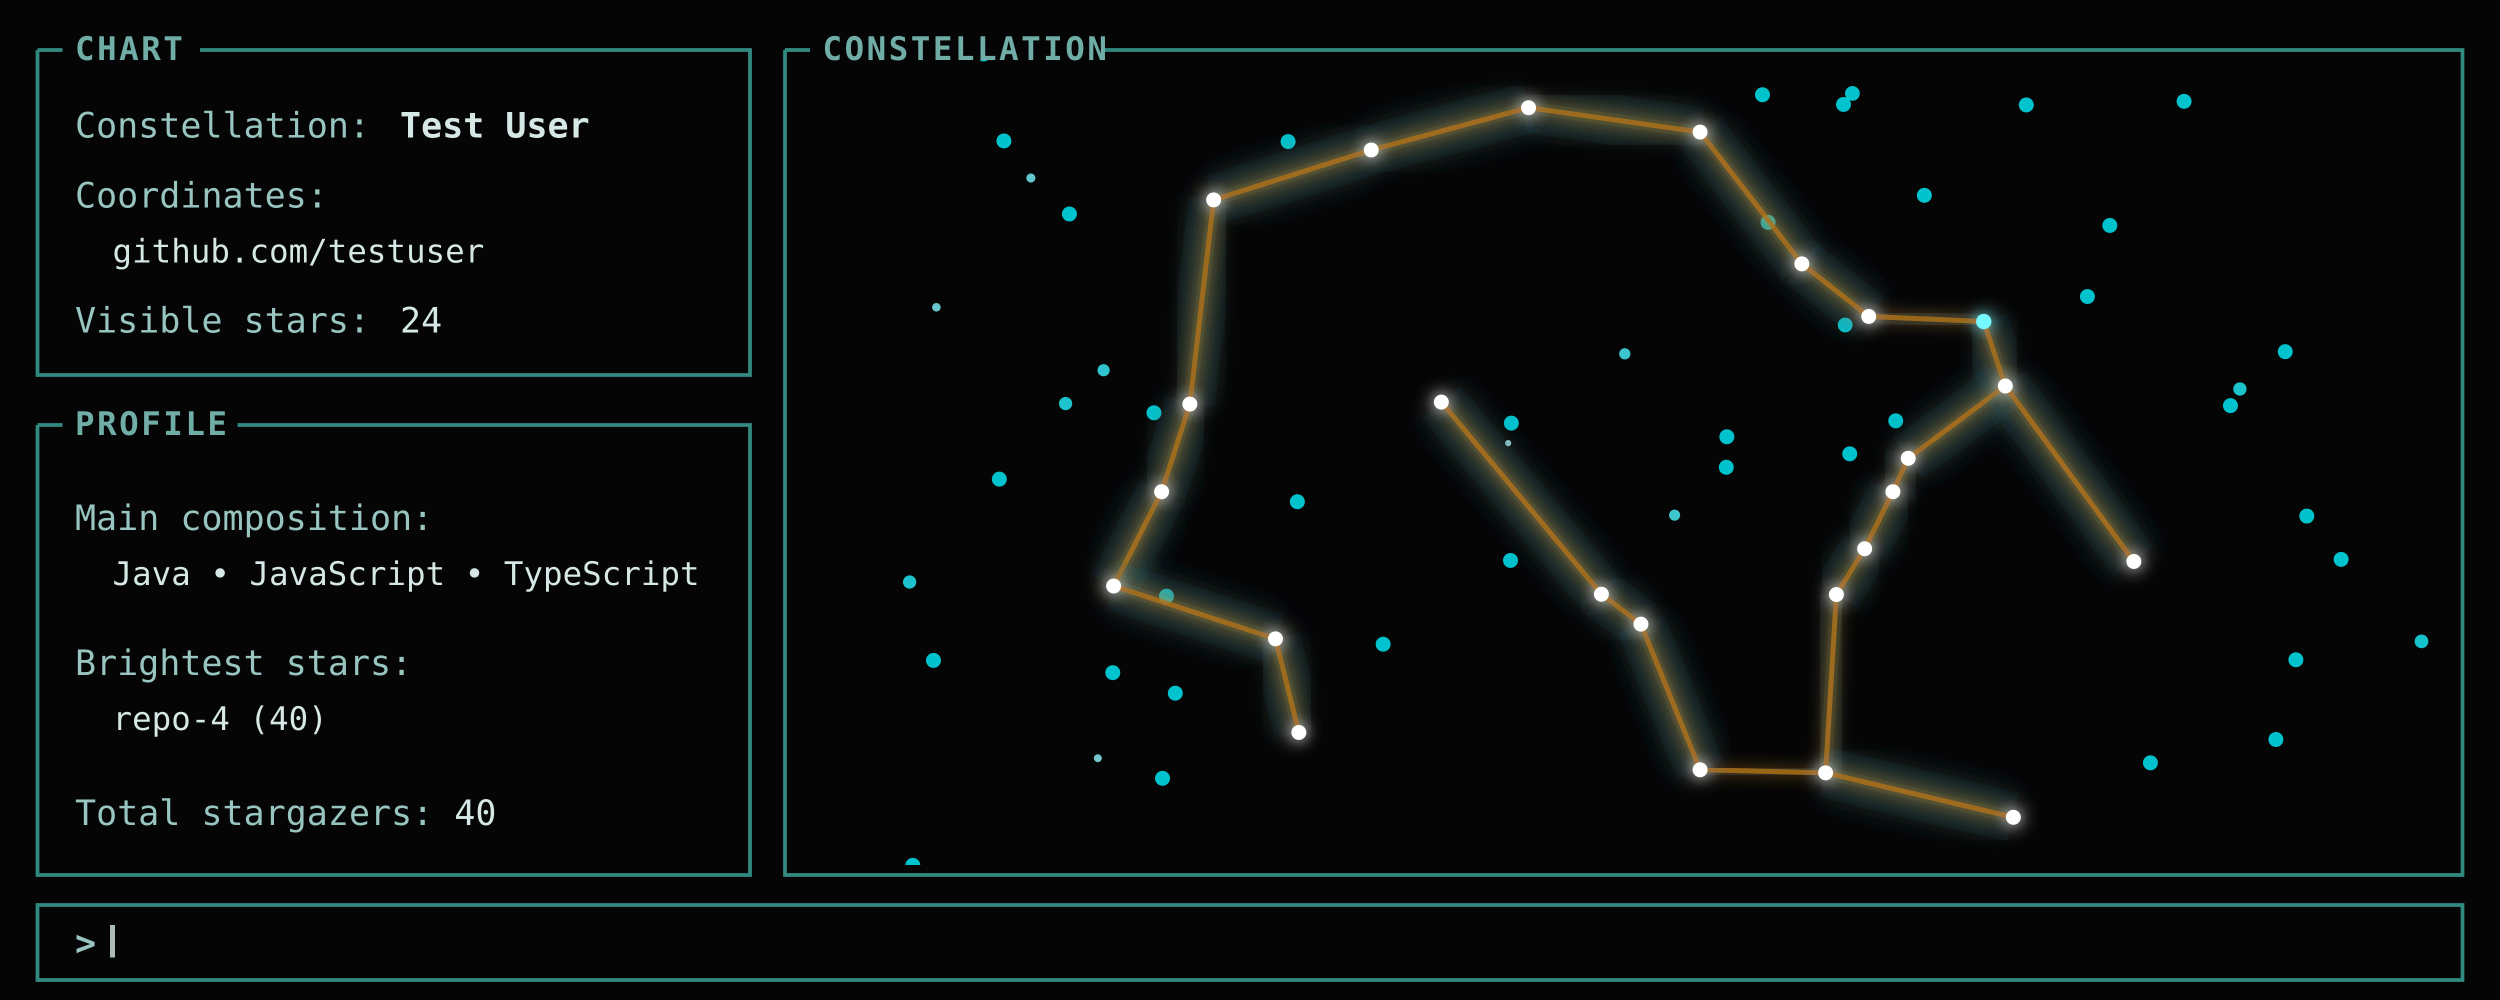
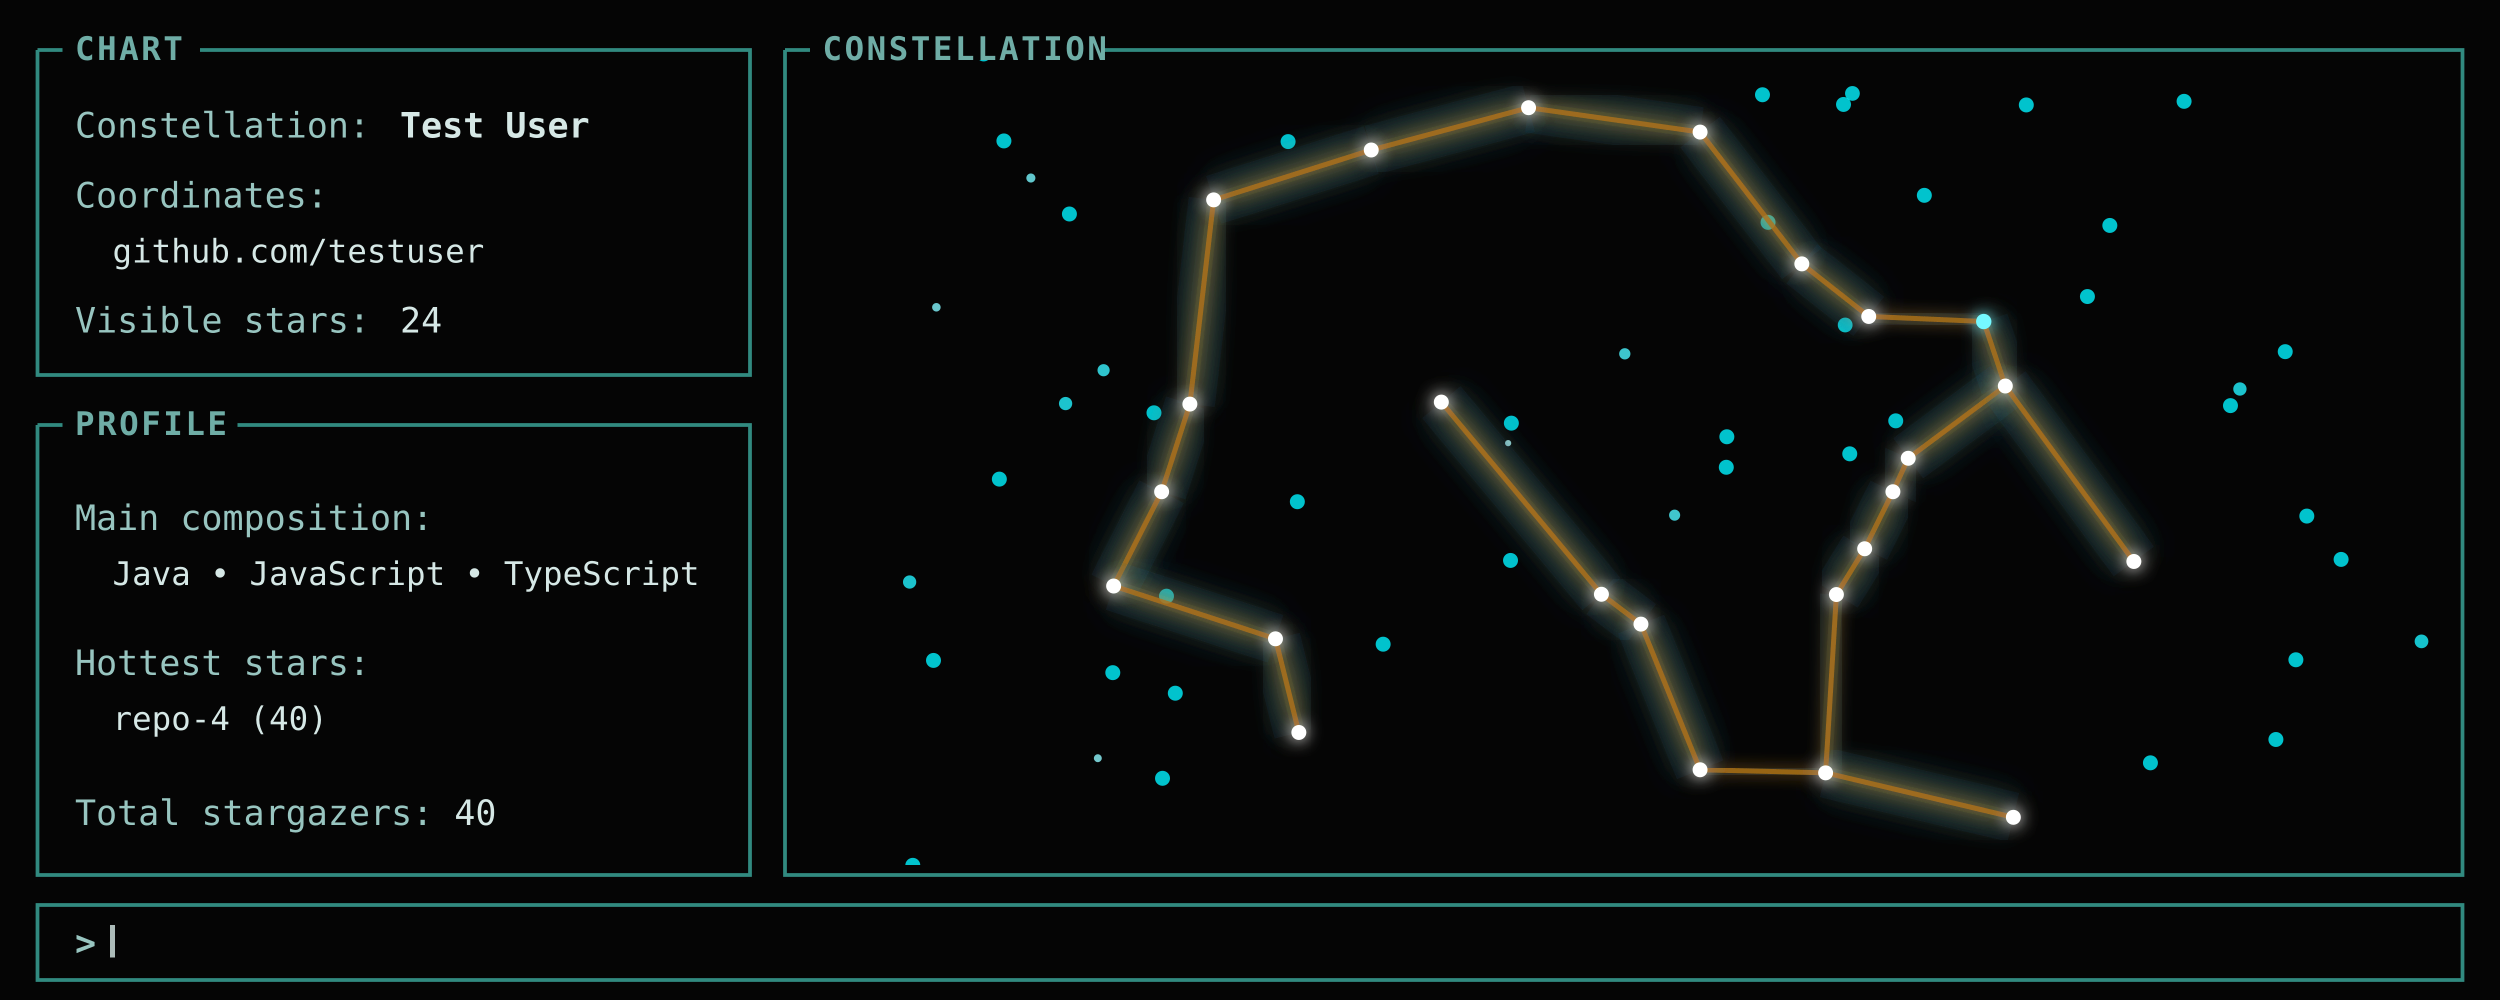
<svg xmlns="http://www.w3.org/2000/svg" width="1000" height="400" viewBox="0 0 1000 400">
  <style>
                body {
                    background: #050505;
                    display: flex;
                    align-items: center;
                    justify-content: center;
                    height: 100vh;
                    margin: 0;
                    overflow: hidden;
                }

                .canvas-wrapper {
                    filter: drop-shadow(0 0 12px rgba(0, 242, 255, 0.5));
                    display: flex;
                    align-items: center;
                    justify-content: center;
                    border: solid white 0.5px;
                }

                svg {
                    width: 100%;
                    height: 100%;
                    display: block;
                }

                @keyframes wobbleRotate {
                    0% {
                        transform: rotate(0deg) scale(1);
                    }

                    25% {
                        transform: rotate(90deg) scale(1.02) skewX(1deg);
                    }

                    50% {
                        transform: rotate(180deg) scale(1);
                    }

                    75% {
                        transform: rotate(270deg) scale(0.98) skewX(-1deg);
                    }

                    100% {
                        transform: rotate(360deg) scale(1);
                    }
                }

                .tui-border { stroke: #318a80; stroke-width: 1.5; fill: none; }
                .tui-header { fill: #6fada6; font-size: 13px; font-weight: bold; letter-spacing: 1px; font-family: Consolas; }
                .label { fill: #98c5c0; font-size: 14px; font-family: Consolas; }
                .value { fill: #d6e8e6; font-size: 14px; font-family: Consolas; }
                .value-indent { fill: #d6e8e6; font-size: 13px; font-family: Consolas; }
            </style>
  <defs>
    <filter id="neonGlow">
      <feGaussianBlur stdDeviation="3" result="blur" />
      <feComposite in="SourceGraphic" in2="blur" operator="over" />
    </filter>
    <filter id="lineGlow" x="-20%" y="-20%" width="140%" height="140%">
      <feGaussianBlur stdDeviation="3" result="blur" />
      <feComposite in="SourceGraphic" in2="blur" operator="over" />
    </filter>
    <filter id="secondLangGlow" x="-50%" y="-50%" width="200%" height="200%">
      <feGaussianBlur stdDeviation="6" result="blur" />
      <feFlood flood-color="#f1e05a" result="color" />
      <feComposite in="color" in2="blur" operator="in" result="glow" />
      <feMerge>
        <feMergeNode in="glow" />
        <feMergeNode in="SourceGraphic" />
      </feMerge>
    </filter>
    <filter id="thirdLangGlow" x="-50%" y="-50%" width="200%" height="200%">
      <feGaussianBlur stdDeviation="6" result="blur" />
      <feFlood flood-color="#3178c6" result="color" />
      <feComposite in="color" in2="blur" operator="in" result="glow" />
      <feMerge>
        <feMergeNode in="glow" />
        <feMergeNode in="SourceGraphic" />
      </feMerge>
    </filter>
    <filter id="softGlow" x="-50%" y="-50%" width="200%" height="200%">
      <feGaussianBlur stdDeviation="6" result="blur" />
      <feFlood flood-color="#b07219" result="color" />
      <feComposite in="color" in2="blur" operator="in" result="softGlow" />
      <feMerge>
        <feMergeNode in="softGlow" />
        <feMergeNode in="SourceGraphic" />
      </feMerge>
    </filter>
    <clipPath id="viewportClip">
      <rect x="318" y="24" width="663" height="322" rx="4" ry="4" />
    </clipPath>
  </defs>
  <rect width="1000" height="400" fill="#050505" />
  <g clip-path="url(#viewportClip)">
    <g id="starfield">
      <circle cx="737.407" cy="41.778" r="3" fill="rgb(0, 242, 255)" opacity="0.8">
        <animate attributeName="opacity" values="0.1;0.7;0.1" dur="4.551s" repeatCount="indefinite" />
      </circle>
      <circle cx="295.469" cy="337.65" r="3" fill="rgb(0, 242, 255)" opacity="0.8">
        <animate attributeName="opacity" values="0.1;0.7;0.1" dur="2.338s" repeatCount="indefinite" />
      </circle>
      <circle cx="445.121" cy="269.064" r="3" fill="rgb(0, 242, 255)" opacity="0.8">
        <animate attributeName="opacity" values="0.1;0.7;0.1" dur="2.59s" repeatCount="indefinite" />
      </circle>
      <circle cx="17.195" cy="51.151" r="2.363" fill="rgb(64, 245, 255)" opacity="0.8">
        <animate attributeName="opacity" values="0.1;0.7;0.1" dur="3.423s" repeatCount="indefinite" />
      </circle>
      <circle cx="202.312" cy="54.775" r="3" fill="rgb(0, 242, 255)" opacity="0.8">
        <animate attributeName="opacity" values="0.1;0.7;0.1" dur="4.64s" repeatCount="indefinite" />
      </circle>
      <circle cx="413.249" cy="370.766" r="3" fill="rgb(0, 242, 255)" opacity="0.8">
        <animate attributeName="opacity" values="0.1;0.7;0.1" dur="4.916s" repeatCount="indefinite" />
      </circle>
      <circle cx="910.363" cy="295.799" r="3" fill="rgb(0, 242, 255)" opacity="0.8">
        <animate attributeName="opacity" values="0.1;0.7;0.1" dur="3.559s" repeatCount="indefinite" />
      </circle>
      <circle cx="758.297" cy="168.334" r="3" fill="rgb(0, 242, 255)" opacity="0.8">
        <animate attributeName="opacity" values="0.1;0.7;0.1" dur="3.871s" repeatCount="indefinite" />
      </circle>
      <circle cx="860.173" cy="305.132" r="3" fill="rgb(0, 242, 255)" opacity="0.8">
        <animate attributeName="opacity" values="0.1;0.7;0.1" dur="2.055s" repeatCount="indefinite" />
      </circle>
      <circle cx="78.956" cy="172.327" r="3" fill="rgb(0, 242, 255)" opacity="0.8">
        <animate attributeName="opacity" values="0.1;0.7;0.1" dur="5.492s" repeatCount="indefinite" />
      </circle>
      <circle cx="373.402" cy="264.169" r="3" fill="rgb(0, 242, 255)" opacity="0.8">
        <animate attributeName="opacity" values="0.1;0.7;0.1" dur="3.52s" repeatCount="indefinite" />
      </circle>
      <circle cx="80.182" cy="360.366" r="3" fill="rgb(0, 242, 255)" opacity="0.8">
        <animate attributeName="opacity" values="0.1;0.7;0.1" dur="2.214s" repeatCount="indefinite" />
      </circle>
      <circle cx="170.508" cy="49.255" r="3" fill="rgb(0, 242, 255)" opacity="0.8">
        <animate attributeName="opacity" values="0.1;0.7;0.1" dur="3.946s" repeatCount="indefinite" />
      </circle>
      <circle cx="916.802" cy="6.67" r="3" fill="rgb(0, 242, 255)" opacity="0.8">
        <animate attributeName="opacity" values="0.1;0.7;0.1" dur="5.149s" repeatCount="indefinite" />
      </circle>
      <circle cx="441.435" cy="148.089" r="2.437" fill="rgb(57, 244, 255)" opacity="0.8">
        <animate attributeName="opacity" values="0.1;0.7;0.1" dur="2.904s" repeatCount="indefinite" />
      </circle>
      <circle cx="968.602" cy="256.55" r="2.745" fill="rgb(26, 243, 255)" opacity="0.8">
        <animate attributeName="opacity" values="0.1;0.7;0.1" dur="2.025s" repeatCount="indefinite" />
      </circle>
      <circle cx="769.736" cy="78.133" r="3" fill="rgb(0, 242, 255)" opacity="0.8">
        <animate attributeName="opacity" values="0.1;0.7;0.1" dur="2.486s" repeatCount="indefinite" />
      </circle>
      <circle cx="843.933" cy="90.178" r="3" fill="rgb(0, 242, 255)" opacity="0.8">
        <animate attributeName="opacity" values="0.1;0.7;0.1" dur="5.621s" repeatCount="indefinite" />
      </circle>
      <circle cx="466.592" cy="238.474" r="3" fill="rgb(0, 242, 255)" opacity="0.8">
        <animate attributeName="opacity" values="0.1;0.7;0.1" dur="5.581s" repeatCount="indefinite" />
      </circle>
      <circle cx="77.363" cy="385.732" r="3" fill="rgb(0, 242, 255)" opacity="0.8">
        <animate attributeName="opacity" values="0.1;0.7;0.1" dur="2.383s" repeatCount="indefinite" />
      </circle>
      <circle cx="363.848" cy="232.808" r="2.659" fill="rgb(34, 243, 255)" opacity="0.8">
        <animate attributeName="opacity" values="0.1;0.7;0.1" dur="4.626s" repeatCount="indefinite" />
      </circle>
      <circle cx="127.305" cy="364.679" r="2.204" fill="rgb(81, 246, 255)" opacity="0.8">
        <animate attributeName="opacity" values="0.1;0.7;0.1" dur="2.645s" repeatCount="indefinite" />
      </circle>
      <circle cx="892.189" cy="162.247" r="3" fill="rgb(0, 242, 255)" opacity="0.8">
        <animate attributeName="opacity" values="0.1;0.7;0.1" dur="5.231s" repeatCount="indefinite" />
      </circle>
      <circle cx="42.894" cy="66.691" r="0.898" fill="rgb(214, 252, 255)" opacity="0.8">
        <animate attributeName="opacity" values="0.1;0.7;0.1" dur="4.588s" repeatCount="indefinite" />
      </circle>
      <circle cx="938.544" cy="372.352" r="1.368" fill="rgb(166, 250, 255)" opacity="0.8">
        <animate attributeName="opacity" values="0.1;0.7;0.1" dur="5.924s" repeatCount="indefinite" />
      </circle>
      <circle cx="269.131" cy="27.668" r="3" fill="rgb(0, 242, 255)" opacity="0.8">
        <animate attributeName="opacity" values="0.1;0.7;0.1" dur="4.537s" repeatCount="indefinite" />
      </circle>
      <circle cx="111.894" cy="333.714" r="3" fill="rgb(0, 242, 255)" opacity="0.8">
        <animate attributeName="opacity" values="0.1;0.7;0.1" dur="2.546s" repeatCount="indefinite" />
      </circle>
      <circle cx="401.567" cy="56.373" r="3" fill="rgb(0, 242, 255)" opacity="0.8">
        <animate attributeName="opacity" values="0.1;0.7;0.1" dur="5.691s" repeatCount="indefinite" />
      </circle>
      <circle cx="22.71" cy="8.368" r="3" fill="rgb(0, 242, 255)" opacity="0.8">
        <animate attributeName="opacity" values="0.1;0.7;0.1" dur="4.596s" repeatCount="indefinite" />
      </circle>
      <circle cx="427.768" cy="85.597" r="3" fill="rgb(0, 242, 255)" opacity="0.8">
        <animate attributeName="opacity" values="0.1;0.7;0.1" dur="2.944s" repeatCount="indefinite" />
      </circle>
      <circle cx="690.74" cy="174.706" r="3" fill="rgb(0, 242, 255)" opacity="0.8">
        <animate attributeName="opacity" values="0.1;0.7;0.1" dur="3.552s" repeatCount="indefinite" />
      </circle>
      <circle cx="604.211" cy="224.174" r="3" fill="rgb(0, 242, 255)" opacity="0.8">
        <animate attributeName="opacity" values="0.1;0.7;0.1" dur="5.961s" repeatCount="indefinite" />
      </circle>
      <circle cx="426.235" cy="161.424" r="2.657" fill="rgb(34, 243, 255)" opacity="0.8">
        <animate attributeName="opacity" values="0.1;0.7;0.1" dur="2.046s" repeatCount="indefinite" />
      </circle>
      <circle cx="219.404" cy="235.825" r="3" fill="rgb(0, 242, 255)" opacity="0.8">
        <animate attributeName="opacity" values="0.1;0.7;0.1" dur="4.886s" repeatCount="indefinite" />
      </circle>
      <circle cx="412.349" cy="71.206" r="1.816" fill="rgb(120, 248, 255)" opacity="0.8">
        <animate attributeName="opacity" values="0.1;0.7;0.1" dur="5.955s" repeatCount="indefinite" />
      </circle>
      <circle cx="302.998" cy="348.682" r="3" fill="rgb(0, 242, 255)" opacity="0.8">
        <animate attributeName="opacity" values="0.1;0.7;0.1" dur="2.882s" repeatCount="indefinite" />
      </circle>
      <circle cx="895.966" cy="155.602" r="2.666" fill="rgb(34, 243, 255)" opacity="0.8">
        <animate attributeName="opacity" values="0.1;0.7;0.1" dur="5.46s" repeatCount="indefinite" />
      </circle>
      <circle cx="873.635" cy="40.536" r="3" fill="rgb(0, 242, 255)" opacity="0.8">
        <animate attributeName="opacity" values="0.1;0.7;0.1" dur="4.838s" repeatCount="indefinite" />
      </circle>
      <circle cx="208.343" cy="399.388" r="2.622" fill="rgb(38, 243, 255)" opacity="0.8">
        <animate attributeName="opacity" values="0.1;0.7;0.1" dur="5.679s" repeatCount="indefinite" />
      </circle>
      <circle cx="690.518" cy="186.912" r="3" fill="rgb(0, 242, 255)" opacity="0.8">
        <animate attributeName="opacity" values="0.1;0.7;0.1" dur="4.206s" repeatCount="indefinite" />
      </circle>
      <circle cx="439.133" cy="303.286" r="1.584" fill="rgb(144, 249, 255)" opacity="0.8">
        <animate attributeName="opacity" values="0.1;0.7;0.1" dur="5.451s" repeatCount="indefinite" />
      </circle>
      <circle cx="219.469" cy="190.109" r="3" fill="rgb(0, 242, 255)" opacity="0.8">
        <animate attributeName="opacity" values="0.1;0.7;0.1" dur="5.757s" repeatCount="indefinite" />
      </circle>
      <circle cx="290.765" cy="26.284" r="3" fill="rgb(0, 242, 255)" opacity="0.8">
        <animate attributeName="opacity" values="0.1;0.7;0.1" dur="2.472s" repeatCount="indefinite" />
      </circle>
      <circle cx="365.119" cy="346.131" r="3" fill="rgb(0, 242, 255)" opacity="0.8">
        <animate attributeName="opacity" values="0.1;0.7;0.1" dur="5.513s" repeatCount="indefinite" />
      </circle>
      <circle cx="59.987" cy="245.303" r="1.776" fill="rgb(124, 248, 255)" opacity="0.8">
        <animate attributeName="opacity" values="0.1;0.7;0.1" dur="5.957s" repeatCount="indefinite" />
      </circle>
      <circle cx="738.07" cy="129.994" r="2.969" fill="rgb(3, 242, 255)" opacity="0.8">
        <animate attributeName="opacity" values="0.1;0.7;0.1" dur="5.786s" repeatCount="indefinite" />
      </circle>
      <circle cx="603.253" cy="177.256" r="1.253" fill="rgb(178, 251, 255)" opacity="0.8">
        <animate attributeName="opacity" values="0.1;0.7;0.1" dur="4.032s" repeatCount="indefinite" />
      </circle>
      <circle cx="518.937" cy="200.684" r="3" fill="rgb(0, 242, 255)" opacity="0.8">
        <animate attributeName="opacity" values="0.1;0.7;0.1" dur="5.458s" repeatCount="indefinite" />
      </circle>
      <circle cx="399.741" cy="191.649" r="3" fill="rgb(0, 242, 255)" opacity="0.8">
        <animate attributeName="opacity" values="0.1;0.7;0.1" dur="2.866s" repeatCount="indefinite" />
      </circle>
      <circle cx="138.14" cy="135.796" r="1.679" fill="rgb(134, 248, 255)" opacity="0.8">
        <animate attributeName="opacity" values="0.1;0.7;0.1" dur="3.416s" repeatCount="indefinite" />
      </circle>
      <circle cx="222.198" cy="292.637" r="3" fill="rgb(0, 242, 255)" opacity="0.8">
        <animate attributeName="opacity" values="0.1;0.7;0.1" dur="4.863s" repeatCount="indefinite" />
      </circle>
      <circle cx="604.542" cy="169.262" r="3" fill="rgb(0, 242, 255)" opacity="0.8">
        <animate attributeName="opacity" values="0.1;0.7;0.1" dur="4.344s" repeatCount="indefinite" />
      </circle>
      <circle cx="922.726" cy="206.43" r="3" fill="rgb(0, 242, 255)" opacity="0.8">
        <animate attributeName="opacity" values="0.1;0.7;0.1" dur="5.549s" repeatCount="indefinite" />
      </circle>
      <circle cx="704.992" cy="37.901" r="3" fill="rgb(0, 242, 255)" opacity="0.8">
        <animate attributeName="opacity" values="0.1;0.7;0.1" dur="2.413s" repeatCount="indefinite" />
      </circle>
      <circle cx="869.684" cy="4" r="3" fill="rgb(0, 242, 255)" opacity="0.8">
        <animate attributeName="opacity" values="0.1;0.7;0.1" dur="5.197s" repeatCount="indefinite" />
      </circle>
      <circle cx="300.962" cy="11.608" r="3" fill="rgb(0, 242, 255)" opacity="0.8">
        <animate attributeName="opacity" values="0.1;0.7;0.1" dur="3.039s" repeatCount="indefinite" />
      </circle>
      <circle cx="215.622" cy="0.816" r="3" fill="rgb(0, 242, 255)" opacity="0.8">
        <animate attributeName="opacity" values="0.1;0.7;0.1" dur="2.273s" repeatCount="indefinite" />
      </circle>
      <circle cx="64.499" cy="101.639" r="3" fill="rgb(0, 242, 255)" opacity="0.8">
        <animate attributeName="opacity" values="0.1;0.7;0.1" dur="3.997s" repeatCount="indefinite" />
      </circle>
      <circle cx="107.968" cy="332.993" r="3" fill="rgb(0, 242, 255)" opacity="0.8">
        <animate attributeName="opacity" values="0.1;0.7;0.1" dur="3.078s" repeatCount="indefinite" />
      </circle>
      <circle cx="739.901" cy="181.53" r="3" fill="rgb(0, 242, 255)" opacity="0.8">
        <animate attributeName="opacity" values="0.1;0.7;0.1" dur="4.58s" repeatCount="indefinite" />
      </circle>
      <circle cx="914.093" cy="140.666" r="3" fill="rgb(0, 242, 255)" opacity="0.8">
        <animate attributeName="opacity" values="0.1;0.7;0.1" dur="3.266s" repeatCount="indefinite" />
      </circle>
      <circle cx="470.122" cy="277.282" r="3" fill="rgb(0, 242, 255)" opacity="0.8">
        <animate attributeName="opacity" values="0.1;0.7;0.1" dur="4.563s" repeatCount="indefinite" />
      </circle>
      <circle cx="136.813" cy="59.182" r="3" fill="rgb(0, 242, 255)" opacity="0.8">
        <animate attributeName="opacity" values="0.1;0.7;0.1" dur="3.046s" repeatCount="indefinite" />
      </circle>
      <circle cx="81.503" cy="269.069" r="2.705" fill="rgb(30, 243, 255)" opacity="0.8">
        <animate attributeName="opacity" values="0.1;0.7;0.1" dur="5.092s" repeatCount="indefinite" />
      </circle>
      <circle cx="218.56" cy="247.179" r="3" fill="rgb(0, 242, 255)" opacity="0.8">
        <animate attributeName="opacity" values="0.1;0.7;0.1" dur="3.599s" repeatCount="indefinite" />
      </circle>
      <circle cx="918.357" cy="263.91" r="3" fill="rgb(0, 242, 255)" opacity="0.8">
        <animate attributeName="opacity" values="0.1;0.7;0.1" dur="2.757s" repeatCount="indefinite" />
      </circle>
      <circle cx="515.237" cy="56.64" r="3" fill="rgb(0, 242, 255)" opacity="0.8">
        <animate attributeName="opacity" values="0.1;0.7;0.1" dur="5.872s" repeatCount="indefinite" />
      </circle>
      <circle cx="465.007" cy="311.323" r="3" fill="rgb(0, 242, 255)" opacity="0.8">
        <animate attributeName="opacity" values="0.1;0.7;0.1" dur="5.116s" repeatCount="indefinite" />
      </circle>
      <circle cx="537.561" cy="14.436" r="2.112" fill="rgb(90, 246, 255)" opacity="0.8">
        <animate attributeName="opacity" values="0.1;0.7;0.1" dur="4.454s" repeatCount="indefinite" />
      </circle>
      <circle cx="810.523" cy="41.975" r="3" fill="rgb(0, 242, 255)" opacity="0.8">
        <animate attributeName="opacity" values="0.1;0.7;0.1" dur="4.444s" repeatCount="indefinite" />
      </circle>
      <circle cx="957.644" cy="381.339" r="3" fill="rgb(0, 242, 255)" opacity="0.8">
        <animate attributeName="opacity" values="0.1;0.7;0.1" dur="5.072s" repeatCount="indefinite" />
      </circle>
      <circle cx="393.47" cy="21.575" r="3" fill="rgb(0, 242, 255)" opacity="0.8">
        <animate attributeName="opacity" values="0.1;0.7;0.1" dur="3.569s" repeatCount="indefinite" />
      </circle>
      <circle cx="461.593" cy="165.124" r="3" fill="rgb(0, 242, 255)" opacity="0.8">
        <animate attributeName="opacity" values="0.1;0.7;0.1" dur="3.486s" repeatCount="indefinite" />
      </circle>
      <circle cx="834.973" cy="118.615" r="3" fill="rgb(0, 242, 255)" opacity="0.8">
        <animate attributeName="opacity" values="0.1;0.7;0.1" dur="5.766s" repeatCount="indefinite" />
      </circle>
      <circle cx="136.773" cy="262.575" r="3" fill="rgb(0, 242, 255)" opacity="0.8">
        <animate attributeName="opacity" values="0.1;0.7;0.1" dur="2.738s" repeatCount="indefinite" />
      </circle>
      <circle cx="740.972" cy="37.371" r="2.955" fill="rgb(4, 242, 255)" opacity="0.8">
        <animate attributeName="opacity" values="0.1;0.7;0.1" dur="2.896s" repeatCount="indefinite" />
      </circle>
      <circle cx="649.92" cy="141.528" r="2.262" fill="rgb(75, 245, 255)" opacity="0.8">
        <animate attributeName="opacity" values="0.1;0.7;0.1" dur="3.055s" repeatCount="indefinite" />
      </circle>
      <circle cx="739.963" cy="16.172" r="3" fill="rgb(0, 242, 255)" opacity="0.8">
        <animate attributeName="opacity" values="0.1;0.7;0.1" dur="2.638s" repeatCount="indefinite" />
      </circle>
      <circle cx="994.661" cy="108.077" r="3" fill="rgb(0, 242, 255)" opacity="0.8">
        <animate attributeName="opacity" values="0.1;0.7;0.1" dur="5.472s" repeatCount="indefinite" />
      </circle>
      <circle cx="144.568" cy="227.061" r="3" fill="rgb(0, 242, 255)" opacity="0.8">
        <animate attributeName="opacity" values="0.1;0.7;0.1" dur="5.906s" repeatCount="indefinite" />
      </circle>
      <circle cx="374.552" cy="122.911" r="1.706" fill="rgb(131, 248, 255)" opacity="0.8">
        <animate attributeName="opacity" values="0.1;0.7;0.1" dur="2.546s" repeatCount="indefinite" />
      </circle>
      <circle cx="224.333" cy="139.691" r="3" fill="rgb(0, 242, 255)" opacity="0.8">
        <animate attributeName="opacity" values="0.1;0.7;0.1" dur="5.649s" repeatCount="indefinite" />
      </circle>
      <circle cx="3.112" cy="199.045" r="1.665" fill="rgb(136, 248, 255)" opacity="0.8">
        <animate attributeName="opacity" values="0.1;0.7;0.1" dur="5.772s" repeatCount="indefinite" />
      </circle>
      <circle cx="707.222" cy="88.94" r="3" fill="rgb(0, 242, 255)" opacity="0.8">
        <animate attributeName="opacity" values="0.1;0.7;0.1" dur="2.825s" repeatCount="indefinite" />
      </circle>
      <circle cx="726.064" cy="371.482" r="3" fill="rgb(0, 242, 255)" opacity="0.8">
        <animate attributeName="opacity" values="0.1;0.7;0.1" dur="3.815s" repeatCount="indefinite" />
      </circle>
      <circle cx="553.26" cy="257.68" r="3" fill="rgb(0, 242, 255)" opacity="0.8">
        <animate attributeName="opacity" values="0.1;0.7;0.1" dur="5.247s" repeatCount="indefinite" />
      </circle>
      <circle cx="238.214" cy="141.739" r="3" fill="rgb(0, 242, 255)" opacity="0.8">
        <animate attributeName="opacity" values="0.1;0.7;0.1" dur="4.237s" repeatCount="indefinite" />
      </circle>
      <circle cx="124.267" cy="81.54" r="3" fill="rgb(0, 242, 255)" opacity="0.8">
        <animate attributeName="opacity" values="0.1;0.7;0.1" dur="2.42s" repeatCount="indefinite" />
      </circle>
      <circle cx="126.38" cy="248.771" r="2.943" fill="rgb(5, 242, 255)" opacity="0.8">
        <animate attributeName="opacity" values="0.1;0.7;0.1" dur="2.527s" repeatCount="indefinite" />
      </circle>
      <circle cx="947.715" cy="374.081" r="3" fill="rgb(0, 242, 255)" opacity="0.8">
        <animate attributeName="opacity" values="0.1;0.7;0.1" dur="4.949s" repeatCount="indefinite" />
      </circle>
      <circle cx="11.704" cy="393.794" r="3" fill="rgb(0, 242, 255)" opacity="0.8">
        <animate attributeName="opacity" values="0.1;0.7;0.1" dur="5.365s" repeatCount="indefinite" />
      </circle>
      <circle cx="980.245" cy="396.489" r="3" fill="rgb(0, 242, 255)" opacity="0.8">
        <animate attributeName="opacity" values="0.1;0.7;0.1" dur="4.219s" repeatCount="indefinite" />
      </circle>
      <circle cx="669.848" cy="206.063" r="2.223" fill="rgb(79, 246, 255)" opacity="0.8">
        <animate attributeName="opacity" values="0.1;0.7;0.1" dur="2.944s" repeatCount="indefinite" />
      </circle>
      <circle cx="307.494" cy="42.623" r="3" fill="rgb(0, 242, 255)" opacity="0.8">
        <animate attributeName="opacity" values="0.1;0.7;0.1" dur="5.551s" repeatCount="indefinite" />
      </circle>
      <circle cx="483.968" cy="8.653" r="1.455" fill="rgb(157, 250, 255)" opacity="0.8">
        <animate attributeName="opacity" values="0.1;0.7;0.1" dur="3.989s" repeatCount="indefinite" />
      </circle>
      <circle cx="351.17" cy="12.29" r="2.748" fill="rgb(25, 243, 255)" opacity="0.8">
        <animate attributeName="opacity" values="0.1;0.7;0.1" dur="3.258s" repeatCount="indefinite" />
      </circle>
      <circle cx="197.624" cy="61.329" r="3" fill="rgb(0, 242, 255)" opacity="0.8">
        <animate attributeName="opacity" values="0.1;0.7;0.1" dur="2.246s" repeatCount="indefinite" />
      </circle>
      <circle cx="16.39" cy="165.969" r="3" fill="rgb(0, 242, 255)" opacity="0.8">
        <animate attributeName="opacity" values="0.1;0.7;0.1" dur="3.56s" repeatCount="indefinite" />
      </circle>
      <circle cx="34.923" cy="107.846" r="3" fill="rgb(0, 242, 255)" opacity="0.8">
        <animate attributeName="opacity" values="0.1;0.7;0.1" dur="4.305s" repeatCount="indefinite" />
      </circle>
      <circle cx="936.443" cy="223.763" r="3" fill="rgb(0, 242, 255)" opacity="0.8">
        <animate attributeName="opacity" values="0.1;0.7;0.1" dur="4.991s" repeatCount="indefinite" />
      </circle>
    </g>
    <g transform="translate(140.0311, 6.69563)" filter="url(#neonGlow)" style="animation: float 11.097s ease-in-out infinite;">
      <g>
        <g filter="url(#thirdLangGlow)">
          <line x1="540" y1="46.135" x2="580.704" y2="98.853" stroke="#3178c6" stroke-width="20" stroke-opacity="0.07">
            <animate attributeName="opacity" values="0.05;0.1;0.05" dur="3s" repeatCount="indefinite" />
          </line>
        </g>
        <g filter="url(#secondLangGlow)">
          <line x1="540" y1="46.135" x2="580.704" y2="98.853" stroke="#f1e05a" stroke-width="5" stroke-opacity="0.07">
            <animate attributeName="opacity" values="0.05;0.1;0.05" dur="3s" repeatCount="indefinite" />
          </line>
        </g>
        <g filter="url(#softGlow)">
          <line x1="540" y1="46.135" x2="580.704" y2="98.853" stroke="#b07219" stroke-width="2" stroke-opacity="0.8">
            <animate attributeName="opacity" values="0.6;1;0.6" dur="1.5s" repeatCount="indefinite" />
          </line>
        </g>
        <g filter="url(#thirdLangGlow)">
          <line x1="580.704" y1="98.853" x2="607.467" y2="119.887" stroke="#3178c6" stroke-width="20" stroke-opacity="0.07">
            <animate attributeName="opacity" values="0.05;0.1;0.05" dur="3s" repeatCount="indefinite" />
          </line>
        </g>
        <g filter="url(#secondLangGlow)">
          <line x1="580.704" y1="98.853" x2="607.467" y2="119.887" stroke="#f1e05a" stroke-width="5" stroke-opacity="0.07">
            <animate attributeName="opacity" values="0.05;0.1;0.05" dur="3s" repeatCount="indefinite" />
          </line>
        </g>
        <g filter="url(#softGlow)">
          <line x1="580.704" y1="98.853" x2="607.467" y2="119.887" stroke="#b07219" stroke-width="2" stroke-opacity="0.8">
            <animate attributeName="opacity" values="0.6;1;0.6" dur="1.5s" repeatCount="indefinite" />
          </line>
        </g>
        <g filter="url(#thirdLangGlow)">
          <line x1="607.467" y1="119.887" x2="653.465" y2="121.921" stroke="#3178c6" stroke-width="20" stroke-opacity="0.07">
            <animate attributeName="opacity" values="0.05;0.1;0.05" dur="3s" repeatCount="indefinite" />
          </line>
        </g>
        <g filter="url(#secondLangGlow)">
          <line x1="607.467" y1="119.887" x2="653.465" y2="121.921" stroke="#f1e05a" stroke-width="5" stroke-opacity="0.07">
            <animate attributeName="opacity" values="0.05;0.1;0.05" dur="3s" repeatCount="indefinite" />
          </line>
        </g>
        <g filter="url(#softGlow)">
          <line x1="607.467" y1="119.887" x2="653.465" y2="121.921" stroke="#b07219" stroke-width="2" stroke-opacity="0.8">
            <animate attributeName="opacity" values="0.6;1;0.6" dur="1.5s" repeatCount="indefinite" />
          </line>
        </g>
        <g filter="url(#thirdLangGlow)">
          <line x1="653.465" y1="121.921" x2="662.096" y2="147.705" stroke="#3178c6" stroke-width="20" stroke-opacity="0.07">
            <animate attributeName="opacity" values="0.05;0.1;0.05" dur="3s" repeatCount="indefinite" />
          </line>
        </g>
        <g filter="url(#secondLangGlow)">
          <line x1="653.465" y1="121.921" x2="662.096" y2="147.705" stroke="#f1e05a" stroke-width="5" stroke-opacity="0.07">
            <animate attributeName="opacity" values="0.05;0.1;0.05" dur="3s" repeatCount="indefinite" />
          </line>
        </g>
        <g filter="url(#softGlow)">
          <line x1="653.465" y1="121.921" x2="662.096" y2="147.705" stroke="#b07219" stroke-width="2" stroke-opacity="0.8">
            <animate attributeName="opacity" values="0.6;1;0.6" dur="1.5s" repeatCount="indefinite" />
          </line>
        </g>
        <g filter="url(#thirdLangGlow)">
          <line x1="662.096" y1="147.705" x2="623.253" y2="176.615" stroke="#3178c6" stroke-width="20" stroke-opacity="0.07">
            <animate attributeName="opacity" values="0.05;0.1;0.05" dur="3s" repeatCount="indefinite" />
          </line>
        </g>
        <g filter="url(#secondLangGlow)">
          <line x1="662.096" y1="147.705" x2="623.253" y2="176.615" stroke="#f1e05a" stroke-width="5" stroke-opacity="0.07">
            <animate attributeName="opacity" values="0.05;0.1;0.05" dur="3s" repeatCount="indefinite" />
          </line>
        </g>
        <g filter="url(#softGlow)">
          <line x1="662.096" y1="147.705" x2="623.253" y2="176.615" stroke="#b07219" stroke-width="2" stroke-opacity="0.8">
            <animate attributeName="opacity" values="0.6;1;0.6" dur="1.5s" repeatCount="indefinite" />
          </line>
        </g>
        <g filter="url(#thirdLangGlow)">
          <line x1="623.253" y1="176.615" x2="617.135" y2="190" stroke="#3178c6" stroke-width="20" stroke-opacity="0.07">
            <animate attributeName="opacity" values="0.05;0.1;0.05" dur="3s" repeatCount="indefinite" />
          </line>
        </g>
        <g filter="url(#secondLangGlow)">
          <line x1="623.253" y1="176.615" x2="617.135" y2="190" stroke="#f1e05a" stroke-width="5" stroke-opacity="0.07">
            <animate attributeName="opacity" values="0.05;0.1;0.05" dur="3s" repeatCount="indefinite" />
          </line>
        </g>
        <g filter="url(#softGlow)">
          <line x1="623.253" y1="176.615" x2="617.135" y2="190" stroke="#b07219" stroke-width="2" stroke-opacity="0.8">
            <animate attributeName="opacity" values="0.6;1;0.6" dur="1.5s" repeatCount="indefinite" />
          </line>
        </g>
        <g filter="url(#thirdLangGlow)">
          <line x1="617.135" y1="190" x2="605.834" y2="212.806" stroke="#3178c6" stroke-width="20" stroke-opacity="0.07">
            <animate attributeName="opacity" values="0.05;0.1;0.05" dur="3s" repeatCount="indefinite" />
          </line>
        </g>
        <g filter="url(#secondLangGlow)">
          <line x1="617.135" y1="190" x2="605.834" y2="212.806" stroke="#f1e05a" stroke-width="5" stroke-opacity="0.07">
            <animate attributeName="opacity" values="0.05;0.1;0.05" dur="3s" repeatCount="indefinite" />
          </line>
        </g>
        <g filter="url(#softGlow)">
          <line x1="617.135" y1="190" x2="605.834" y2="212.806" stroke="#b07219" stroke-width="2" stroke-opacity="0.8">
            <animate attributeName="opacity" values="0.6;1;0.6" dur="1.5s" repeatCount="indefinite" />
          </line>
        </g>
        <g filter="url(#thirdLangGlow)">
          <line x1="605.834" y1="212.806" x2="594.528" y2="231.121" stroke="#3178c6" stroke-width="20" stroke-opacity="0.07">
            <animate attributeName="opacity" values="0.05;0.1;0.05" dur="3s" repeatCount="indefinite" />
          </line>
        </g>
        <g filter="url(#secondLangGlow)">
          <line x1="605.834" y1="212.806" x2="594.528" y2="231.121" stroke="#f1e05a" stroke-width="5" stroke-opacity="0.07">
            <animate attributeName="opacity" values="0.05;0.1;0.05" dur="3s" repeatCount="indefinite" />
          </line>
        </g>
        <g filter="url(#softGlow)">
          <line x1="605.834" y1="212.806" x2="594.528" y2="231.121" stroke="#b07219" stroke-width="2" stroke-opacity="0.8">
            <animate attributeName="opacity" values="0.6;1;0.6" dur="1.5s" repeatCount="indefinite" />
          </line>
        </g>
        <g filter="url(#thirdLangGlow)">
          <line x1="540" y1="46.135" x2="471.398" y2="36.384" stroke="#3178c6" stroke-width="20" stroke-opacity="0.07">
            <animate attributeName="opacity" values="0.05;0.1;0.05" dur="3s" repeatCount="indefinite" />
          </line>
        </g>
        <g filter="url(#secondLangGlow)">
          <line x1="540" y1="46.135" x2="471.398" y2="36.384" stroke="#f1e05a" stroke-width="5" stroke-opacity="0.07">
            <animate attributeName="opacity" values="0.05;0.1;0.05" dur="3s" repeatCount="indefinite" />
          </line>
        </g>
        <g filter="url(#softGlow)">
          <line x1="540" y1="46.135" x2="471.398" y2="36.384" stroke="#b07219" stroke-width="2" stroke-opacity="0.8">
            <animate attributeName="opacity" values="0.6;1;0.6" dur="1.5s" repeatCount="indefinite" />
          </line>
        </g>
        <g filter="url(#thirdLangGlow)">
          <line x1="471.398" y1="36.384" x2="408.465" y2="53.304" stroke="#3178c6" stroke-width="20" stroke-opacity="0.07">
            <animate attributeName="opacity" values="0.05;0.1;0.05" dur="3s" repeatCount="indefinite" />
          </line>
        </g>
        <g filter="url(#secondLangGlow)">
          <line x1="471.398" y1="36.384" x2="408.465" y2="53.304" stroke="#f1e05a" stroke-width="5" stroke-opacity="0.07">
            <animate attributeName="opacity" values="0.05;0.1;0.05" dur="3s" repeatCount="indefinite" />
          </line>
        </g>
        <g filter="url(#softGlow)">
          <line x1="471.398" y1="36.384" x2="408.465" y2="53.304" stroke="#b07219" stroke-width="2" stroke-opacity="0.8">
            <animate attributeName="opacity" values="0.6;1;0.6" dur="1.5s" repeatCount="indefinite" />
          </line>
        </g>
        <g filter="url(#thirdLangGlow)">
          <line x1="408.465" y1="53.304" x2="345.429" y2="73.257" stroke="#3178c6" stroke-width="20" stroke-opacity="0.07">
            <animate attributeName="opacity" values="0.05;0.1;0.05" dur="3s" repeatCount="indefinite" />
          </line>
        </g>
        <g filter="url(#secondLangGlow)">
          <line x1="408.465" y1="53.304" x2="345.429" y2="73.257" stroke="#f1e05a" stroke-width="5" stroke-opacity="0.07">
            <animate attributeName="opacity" values="0.05;0.1;0.05" dur="3s" repeatCount="indefinite" />
          </line>
        </g>
        <g filter="url(#softGlow)">
          <line x1="408.465" y1="53.304" x2="345.429" y2="73.257" stroke="#b07219" stroke-width="2" stroke-opacity="0.8">
            <animate attributeName="opacity" values="0.6;1;0.6" dur="1.5s" repeatCount="indefinite" />
          </line>
        </g>
        <g filter="url(#thirdLangGlow)">
          <line x1="594.528" y1="231.121" x2="590.215" y2="302.442" stroke="#3178c6" stroke-width="20" stroke-opacity="0.07">
            <animate attributeName="opacity" values="0.05;0.1;0.05" dur="3s" repeatCount="indefinite" />
          </line>
        </g>
        <g filter="url(#secondLangGlow)">
          <line x1="594.528" y1="231.121" x2="590.215" y2="302.442" stroke="#f1e05a" stroke-width="5" stroke-opacity="0.07">
            <animate attributeName="opacity" values="0.05;0.1;0.05" dur="3s" repeatCount="indefinite" />
          </line>
        </g>
        <g filter="url(#softGlow)">
          <line x1="594.528" y1="231.121" x2="590.215" y2="302.442" stroke="#b07219" stroke-width="2" stroke-opacity="0.8">
            <animate attributeName="opacity" values="0.6;1;0.6" dur="1.5s" repeatCount="indefinite" />
          </line>
        </g>
        <g filter="url(#thirdLangGlow)">
          <line x1="590.215" y1="302.442" x2="540" y2="301.213" stroke="#3178c6" stroke-width="20" stroke-opacity="0.07">
            <animate attributeName="opacity" values="0.05;0.1;0.05" dur="3s" repeatCount="indefinite" />
          </line>
        </g>
        <g filter="url(#secondLangGlow)">
          <line x1="590.215" y1="302.442" x2="540" y2="301.213" stroke="#f1e05a" stroke-width="5" stroke-opacity="0.07">
            <animate attributeName="opacity" values="0.05;0.1;0.05" dur="3s" repeatCount="indefinite" />
          </line>
        </g>
        <g filter="url(#softGlow)">
          <line x1="590.215" y1="302.442" x2="540" y2="301.213" stroke="#b07219" stroke-width="2" stroke-opacity="0.8">
            <animate attributeName="opacity" values="0.6;1;0.6" dur="1.5s" repeatCount="indefinite" />
          </line>
        </g>
        <g filter="url(#thirdLangGlow)">
          <line x1="540" y1="301.213" x2="516.35" y2="242.958" stroke="#3178c6" stroke-width="20" stroke-opacity="0.07">
            <animate attributeName="opacity" values="0.05;0.1;0.05" dur="3s" repeatCount="indefinite" />
          </line>
        </g>
        <g filter="url(#secondLangGlow)">
          <line x1="540" y1="301.213" x2="516.35" y2="242.958" stroke="#f1e05a" stroke-width="5" stroke-opacity="0.07">
            <animate attributeName="opacity" values="0.05;0.1;0.05" dur="3s" repeatCount="indefinite" />
          </line>
        </g>
        <g filter="url(#softGlow)">
          <line x1="540" y1="301.213" x2="516.35" y2="242.958" stroke="#b07219" stroke-width="2" stroke-opacity="0.8">
            <animate attributeName="opacity" values="0.6;1;0.6" dur="1.5s" repeatCount="indefinite" />
          </line>
        </g>
        <g filter="url(#thirdLangGlow)">
          <line x1="516.35" y1="242.958" x2="500.538" y2="231.01" stroke="#3178c6" stroke-width="20" stroke-opacity="0.07">
            <animate attributeName="opacity" values="0.05;0.1;0.05" dur="3s" repeatCount="indefinite" />
          </line>
        </g>
        <g filter="url(#secondLangGlow)">
          <line x1="516.35" y1="242.958" x2="500.538" y2="231.01" stroke="#f1e05a" stroke-width="5" stroke-opacity="0.07">
            <animate attributeName="opacity" values="0.05;0.1;0.05" dur="3s" repeatCount="indefinite" />
          </line>
        </g>
        <g filter="url(#softGlow)">
          <line x1="516.35" y1="242.958" x2="500.538" y2="231.01" stroke="#b07219" stroke-width="2" stroke-opacity="0.8">
            <animate attributeName="opacity" values="0.6;1;0.6" dur="1.5s" repeatCount="indefinite" />
          </line>
        </g>
        <g filter="url(#thirdLangGlow)">
          <line x1="590.215" y1="302.442" x2="665.308" y2="320.224" stroke="#3178c6" stroke-width="20" stroke-opacity="0.07">
            <animate attributeName="opacity" values="0.05;0.1;0.05" dur="3s" repeatCount="indefinite" />
          </line>
        </g>
        <g filter="url(#secondLangGlow)">
          <line x1="590.215" y1="302.442" x2="665.308" y2="320.224" stroke="#f1e05a" stroke-width="5" stroke-opacity="0.07">
            <animate attributeName="opacity" values="0.05;0.1;0.05" dur="3s" repeatCount="indefinite" />
          </line>
        </g>
        <g filter="url(#softGlow)">
          <line x1="590.215" y1="302.442" x2="665.308" y2="320.224" stroke="#b07219" stroke-width="2" stroke-opacity="0.8">
            <animate attributeName="opacity" values="0.6;1;0.6" dur="1.5s" repeatCount="indefinite" />
          </line>
        </g>
        <g filter="url(#thirdLangGlow)">
          <line x1="345.429" y1="73.257" x2="335.919" y2="154.938" stroke="#3178c6" stroke-width="20" stroke-opacity="0.07">
            <animate attributeName="opacity" values="0.05;0.1;0.05" dur="3s" repeatCount="indefinite" />
          </line>
        </g>
        <g filter="url(#secondLangGlow)">
          <line x1="345.429" y1="73.257" x2="335.919" y2="154.938" stroke="#f1e05a" stroke-width="5" stroke-opacity="0.07">
            <animate attributeName="opacity" values="0.05;0.1;0.05" dur="3s" repeatCount="indefinite" />
          </line>
        </g>
        <g filter="url(#softGlow)">
          <line x1="345.429" y1="73.257" x2="335.919" y2="154.938" stroke="#b07219" stroke-width="2" stroke-opacity="0.8">
            <animate attributeName="opacity" values="0.6;1;0.6" dur="1.5s" repeatCount="indefinite" />
          </line>
        </g>
        <g filter="url(#thirdLangGlow)">
          <line x1="335.919" y1="154.938" x2="324.62" y2="190" stroke="#3178c6" stroke-width="20" stroke-opacity="0.07">
            <animate attributeName="opacity" values="0.05;0.1;0.05" dur="3s" repeatCount="indefinite" />
          </line>
        </g>
        <g filter="url(#secondLangGlow)">
          <line x1="335.919" y1="154.938" x2="324.62" y2="190" stroke="#f1e05a" stroke-width="5" stroke-opacity="0.07">
            <animate attributeName="opacity" values="0.05;0.1;0.05" dur="3s" repeatCount="indefinite" />
          </line>
        </g>
        <g filter="url(#softGlow)">
          <line x1="335.919" y1="154.938" x2="324.62" y2="190" stroke="#b07219" stroke-width="2" stroke-opacity="0.8">
            <animate attributeName="opacity" values="0.6;1;0.6" dur="1.5s" repeatCount="indefinite" />
          </line>
        </g>
        <g filter="url(#thirdLangGlow)">
          <line x1="324.62" y1="190" x2="305.426" y2="227.712" stroke="#3178c6" stroke-width="20" stroke-opacity="0.07">
            <animate attributeName="opacity" values="0.05;0.1;0.05" dur="3s" repeatCount="indefinite" />
          </line>
        </g>
        <g filter="url(#secondLangGlow)">
          <line x1="324.62" y1="190" x2="305.426" y2="227.712" stroke="#f1e05a" stroke-width="5" stroke-opacity="0.07">
            <animate attributeName="opacity" values="0.05;0.1;0.05" dur="3s" repeatCount="indefinite" />
          </line>
        </g>
        <g filter="url(#softGlow)">
          <line x1="324.62" y1="190" x2="305.426" y2="227.712" stroke="#b07219" stroke-width="2" stroke-opacity="0.8">
            <animate attributeName="opacity" values="0.6;1;0.6" dur="1.5s" repeatCount="indefinite" />
          </line>
        </g>
        <g filter="url(#thirdLangGlow)">
          <line x1="305.426" y1="227.712" x2="370.164" y2="248.833" stroke="#3178c6" stroke-width="20" stroke-opacity="0.07">
            <animate attributeName="opacity" values="0.05;0.1;0.05" dur="3s" repeatCount="indefinite" />
          </line>
        </g>
        <g filter="url(#secondLangGlow)">
          <line x1="305.426" y1="227.712" x2="370.164" y2="248.833" stroke="#f1e05a" stroke-width="5" stroke-opacity="0.07">
            <animate attributeName="opacity" values="0.05;0.1;0.05" dur="3s" repeatCount="indefinite" />
          </line>
        </g>
        <g filter="url(#softGlow)">
          <line x1="305.426" y1="227.712" x2="370.164" y2="248.833" stroke="#b07219" stroke-width="2" stroke-opacity="0.8">
            <animate attributeName="opacity" values="0.6;1;0.6" dur="1.5s" repeatCount="indefinite" />
          </line>
        </g>
        <g filter="url(#thirdLangGlow)">
          <line x1="370.164" y1="248.833" x2="379.51" y2="286.294" stroke="#3178c6" stroke-width="20" stroke-opacity="0.07">
            <animate attributeName="opacity" values="0.05;0.1;0.05" dur="3s" repeatCount="indefinite" />
          </line>
        </g>
        <g filter="url(#secondLangGlow)">
          <line x1="370.164" y1="248.833" x2="379.51" y2="286.294" stroke="#f1e05a" stroke-width="5" stroke-opacity="0.07">
            <animate attributeName="opacity" values="0.05;0.1;0.05" dur="3s" repeatCount="indefinite" />
          </line>
        </g>
        <g filter="url(#softGlow)">
          <line x1="370.164" y1="248.833" x2="379.51" y2="286.294" stroke="#b07219" stroke-width="2" stroke-opacity="0.8">
            <animate attributeName="opacity" values="0.6;1;0.6" dur="1.5s" repeatCount="indefinite" />
          </line>
        </g>
        <g filter="url(#thirdLangGlow)">
          <line x1="662.096" y1="147.705" x2="713.512" y2="217.895" stroke="#3178c6" stroke-width="20" stroke-opacity="0.07">
            <animate attributeName="opacity" values="0.05;0.1;0.05" dur="3s" repeatCount="indefinite" />
          </line>
        </g>
        <g filter="url(#secondLangGlow)">
          <line x1="662.096" y1="147.705" x2="713.512" y2="217.895" stroke="#f1e05a" stroke-width="5" stroke-opacity="0.07">
            <animate attributeName="opacity" values="0.05;0.1;0.05" dur="3s" repeatCount="indefinite" />
          </line>
        </g>
        <g filter="url(#softGlow)">
          <line x1="662.096" y1="147.705" x2="713.512" y2="217.895" stroke="#b07219" stroke-width="2" stroke-opacity="0.8">
            <animate attributeName="opacity" values="0.6;1;0.6" dur="1.5s" repeatCount="indefinite" />
          </line>
        </g>
        <g filter="url(#thirdLangGlow)">
          <line x1="500.538" y1="231.01" x2="436.5" y2="154.147" stroke="#3178c6" stroke-width="20" stroke-opacity="0.07">
            <animate attributeName="opacity" values="0.05;0.1;0.05" dur="3s" repeatCount="indefinite" />
          </line>
        </g>
        <g filter="url(#secondLangGlow)">
          <line x1="500.538" y1="231.01" x2="436.5" y2="154.147" stroke="#f1e05a" stroke-width="5" stroke-opacity="0.07">
            <animate attributeName="opacity" values="0.05;0.1;0.05" dur="3s" repeatCount="indefinite" />
          </line>
        </g>
        <g filter="url(#softGlow)">
          <line x1="500.538" y1="231.01" x2="436.5" y2="154.147" stroke="#b07219" stroke-width="2" stroke-opacity="0.8">
            <animate attributeName="opacity" values="0.6;1;0.6" dur="1.5s" repeatCount="indefinite" />
          </line>
        </g>
        <circle cx="540" cy="46.135" r="3" fill="rgb(255, 255, 255)">
          <animate attributeName="r" values="1.5;3;1.5" dur="4.88s" repeatCount="indefinite" />
          <animate attributeName="opacity" values="0.5;1;0.5" dur="4.88s" repeatCount="indefinite" />
        </circle>
        <circle cx="580.704" cy="98.853" r="3" fill="rgb(255, 255, 255)">
          <animate attributeName="r" values="1.5;3;1.5" dur="4.928s" repeatCount="indefinite" />
          <animate attributeName="opacity" values="0.5;1;0.5" dur="4.928s" repeatCount="indefinite" />
        </circle>
        <circle cx="607.467" cy="119.887" r="3" fill="rgb(255, 255, 255)">
          <animate attributeName="r" values="1.5;3;1.5" dur="4.76s" repeatCount="indefinite" />
          <animate attributeName="opacity" values="0.5;1;0.5" dur="4.76s" repeatCount="indefinite" />
        </circle>
        <circle cx="653.465" cy="121.921" r="3.08" fill="rgb(117, 248, 255)">
          <animate attributeName="r" values="1.5;3.08;1.5" dur="5.038s" repeatCount="indefinite" />
          <animate attributeName="opacity" values="0.5;1;0.5" dur="5.038s" repeatCount="indefinite" />
        </circle>
        <circle cx="662.096" cy="147.705" r="3" fill="rgb(255, 255, 255)">
          <animate attributeName="r" values="1.5;3;1.5" dur="4.741s" repeatCount="indefinite" />
          <animate attributeName="opacity" values="0.5;1;0.5" dur="4.741s" repeatCount="indefinite" />
        </circle>
        <circle cx="623.253" cy="176.615" r="3" fill="rgb(255, 255, 255)">
          <animate attributeName="r" values="1.5;3;1.5" dur="4.873s" repeatCount="indefinite" />
          <animate attributeName="opacity" values="0.5;1;0.5" dur="4.873s" repeatCount="indefinite" />
        </circle>
        <circle cx="617.135" cy="190" r="3" fill="rgb(255, 255, 255)">
          <animate attributeName="r" values="1.5;3;1.5" dur="5.265s" repeatCount="indefinite" />
          <animate attributeName="opacity" values="0.5;1;0.5" dur="5.265s" repeatCount="indefinite" />
        </circle>
        <circle cx="713.512" cy="217.895" r="3" fill="rgb(255, 255, 255)">
          <animate attributeName="r" values="1.5;3;1.5" dur="4.876s" repeatCount="indefinite" />
          <animate attributeName="opacity" values="0.5;1;0.5" dur="4.876s" repeatCount="indefinite" />
        </circle>
        <circle cx="605.834" cy="212.806" r="3" fill="rgb(255, 255, 255)">
          <animate attributeName="r" values="1.5;3;1.5" dur="4.531s" repeatCount="indefinite" />
          <animate attributeName="opacity" values="0.5;1;0.5" dur="4.531s" repeatCount="indefinite" />
        </circle>
        <circle cx="594.528" cy="231.121" r="3" fill="rgb(255, 255, 255)">
          <animate attributeName="r" values="1.5;3;1.5" dur="5.462s" repeatCount="indefinite" />
          <animate attributeName="opacity" values="0.5;1;0.5" dur="5.462s" repeatCount="indefinite" />
        </circle>
        <circle cx="665.308" cy="320.224" r="3" fill="rgb(255, 255, 255)">
          <animate attributeName="r" values="1.5;3;1.5" dur="4.95s" repeatCount="indefinite" />
          <animate attributeName="opacity" values="0.5;1;0.5" dur="4.95s" repeatCount="indefinite" />
        </circle>
        <circle cx="590.215" cy="302.442" r="3" fill="rgb(255, 255, 255)">
          <animate attributeName="r" values="1.5;3;1.5" dur="4.837s" repeatCount="indefinite" />
          <animate attributeName="opacity" values="0.5;1;0.5" dur="4.837s" repeatCount="indefinite" />
        </circle>
        <circle cx="540" cy="301.213" r="3" fill="rgb(255, 255, 255)">
          <animate attributeName="r" values="1.5;3;1.5" dur="4.779s" repeatCount="indefinite" />
          <animate attributeName="opacity" values="0.5;1;0.5" dur="4.779s" repeatCount="indefinite" />
        </circle>
        <circle cx="516.35" cy="242.958" r="3" fill="rgb(255, 255, 255)">
          <animate attributeName="r" values="1.5;3;1.5" dur="4.687s" repeatCount="indefinite" />
          <animate attributeName="opacity" values="0.5;1;0.5" dur="4.687s" repeatCount="indefinite" />
        </circle>
        <circle cx="500.538" cy="231.01" r="3" fill="rgb(255, 255, 255)">
          <animate attributeName="r" values="1.5;3;1.5" dur="4.815s" repeatCount="indefinite" />
          <animate attributeName="opacity" values="0.5;1;0.5" dur="4.815s" repeatCount="indefinite" />
        </circle>
        <circle cx="379.51" cy="286.294" r="3" fill="rgb(255, 255, 255)">
          <animate attributeName="r" values="1.5;3;1.5" dur="5.465s" repeatCount="indefinite" />
          <animate attributeName="opacity" values="0.5;1;0.5" dur="5.465s" repeatCount="indefinite" />
        </circle>
        <circle cx="370.164" cy="248.833" r="3" fill="rgb(255, 255, 255)">
          <animate attributeName="r" values="1.5;3;1.5" dur="4.574s" repeatCount="indefinite" />
          <animate attributeName="opacity" values="0.5;1;0.5" dur="4.574s" repeatCount="indefinite" />
        </circle>
        <circle cx="305.426" cy="227.712" r="3" fill="rgb(255, 255, 255)">
          <animate attributeName="r" values="1.5;3;1.5" dur="4.58s" repeatCount="indefinite" />
          <animate attributeName="opacity" values="0.5;1;0.5" dur="4.58s" repeatCount="indefinite" />
        </circle>
        <circle cx="324.62" cy="190" r="3" fill="rgb(255, 255, 255)">
          <animate attributeName="r" values="1.5;3;1.5" dur="5.308s" repeatCount="indefinite" />
          <animate attributeName="opacity" values="0.5;1;0.5" dur="5.308s" repeatCount="indefinite" />
        </circle>
        <circle cx="335.919" cy="154.938" r="3" fill="rgb(255, 255, 255)">
          <animate attributeName="r" values="1.5;3;1.5" dur="5.295s" repeatCount="indefinite" />
          <animate attributeName="opacity" values="0.5;1;0.5" dur="5.295s" repeatCount="indefinite" />
        </circle>
        <circle cx="436.5" cy="154.147" r="3" fill="rgb(255, 255, 255)">
          <animate attributeName="r" values="1.5;3;1.5" dur="4.703s" repeatCount="indefinite" />
          <animate attributeName="opacity" values="0.5;1;0.5" dur="4.703s" repeatCount="indefinite" />
        </circle>
        <circle cx="345.429" cy="73.257" r="3" fill="rgb(255, 255, 255)">
          <animate attributeName="r" values="1.5;3;1.5" dur="5.026s" repeatCount="indefinite" />
          <animate attributeName="opacity" values="0.5;1;0.5" dur="5.026s" repeatCount="indefinite" />
        </circle>
        <circle cx="408.465" cy="53.304" r="3" fill="rgb(255, 255, 255)">
          <animate attributeName="r" values="1.5;3;1.5" dur="5.471s" repeatCount="indefinite" />
          <animate attributeName="opacity" values="0.5;1;0.5" dur="5.471s" repeatCount="indefinite" />
        </circle>
        <circle cx="471.398" cy="36.384" r="3" fill="rgb(255, 255, 255)">
          <animate attributeName="r" values="1.5;3;1.5" dur="5.088s" repeatCount="indefinite" />
          <animate attributeName="opacity" values="0.5;1;0.5" dur="5.088s" repeatCount="indefinite" />
        </circle>
      </g>
    </g>
  </g>
  <path class="tui-border" d="M 15 20 H 25 M 80 20 H 300 V 150 H 15 V 20" />
  <text x="30" y="24" class="tui-header">CHART</text>
  <text x="30" y="55" class="label">Constellation:</text>
  <text x="160" y="55" class="value" font-weight="bold">Test User</text>
  <text x="30" y="83" class="label">Coordinates:</text>
  <text x="45" y="105" class="value-indent">github.com/testuser</text>
  <text x="30" y="133" class="label">Visible stars:</text>
  <text x="160" y="133" class="value">24</text>
  <path class="tui-border" d="M 15 170 H 25 M 95 170 H 300 V 350 H 15 V 170" />
  <text x="30" y="174" class="tui-header">PROFILE</text>
  <text x="30" y="212" class="label">Main composition:</text>
  <text x="45" y="234" class="value-indent">Java • JavaScript • TypeScript</text>
-   <text x="30" y="270" class="label">Brightest stars:</text>
+   <text x="30" y="270" class="label">Hottest stars:</text>
  <text x="45" y="292" class="value-indent">repo-4 (40)</text>
  <text x="30" y="330" class="label">Total stargazers: <tspan class="value">40</tspan>
  </text>
  <path class="tui-border" d="M 314 20 H 324 M 441 20 H 985 V 350 H 314 V 20" />
  <text x="329" y="24" class="tui-header">CONSTELLATION</text>
  <rect x="15" y="362" width="970" height="30" class="tui-border" />
  <text x="30" y="382" class="label" font-weight="bold">&gt;</text>
  <rect x="44" y="370" width="2" height="13" fill="#d6e8e6" opacity="0.8">
    <animate attributeName="opacity" values="0.8;0;0.8" dur="1.5s" repeatCount="indefinite" />
  </rect>
</svg>
